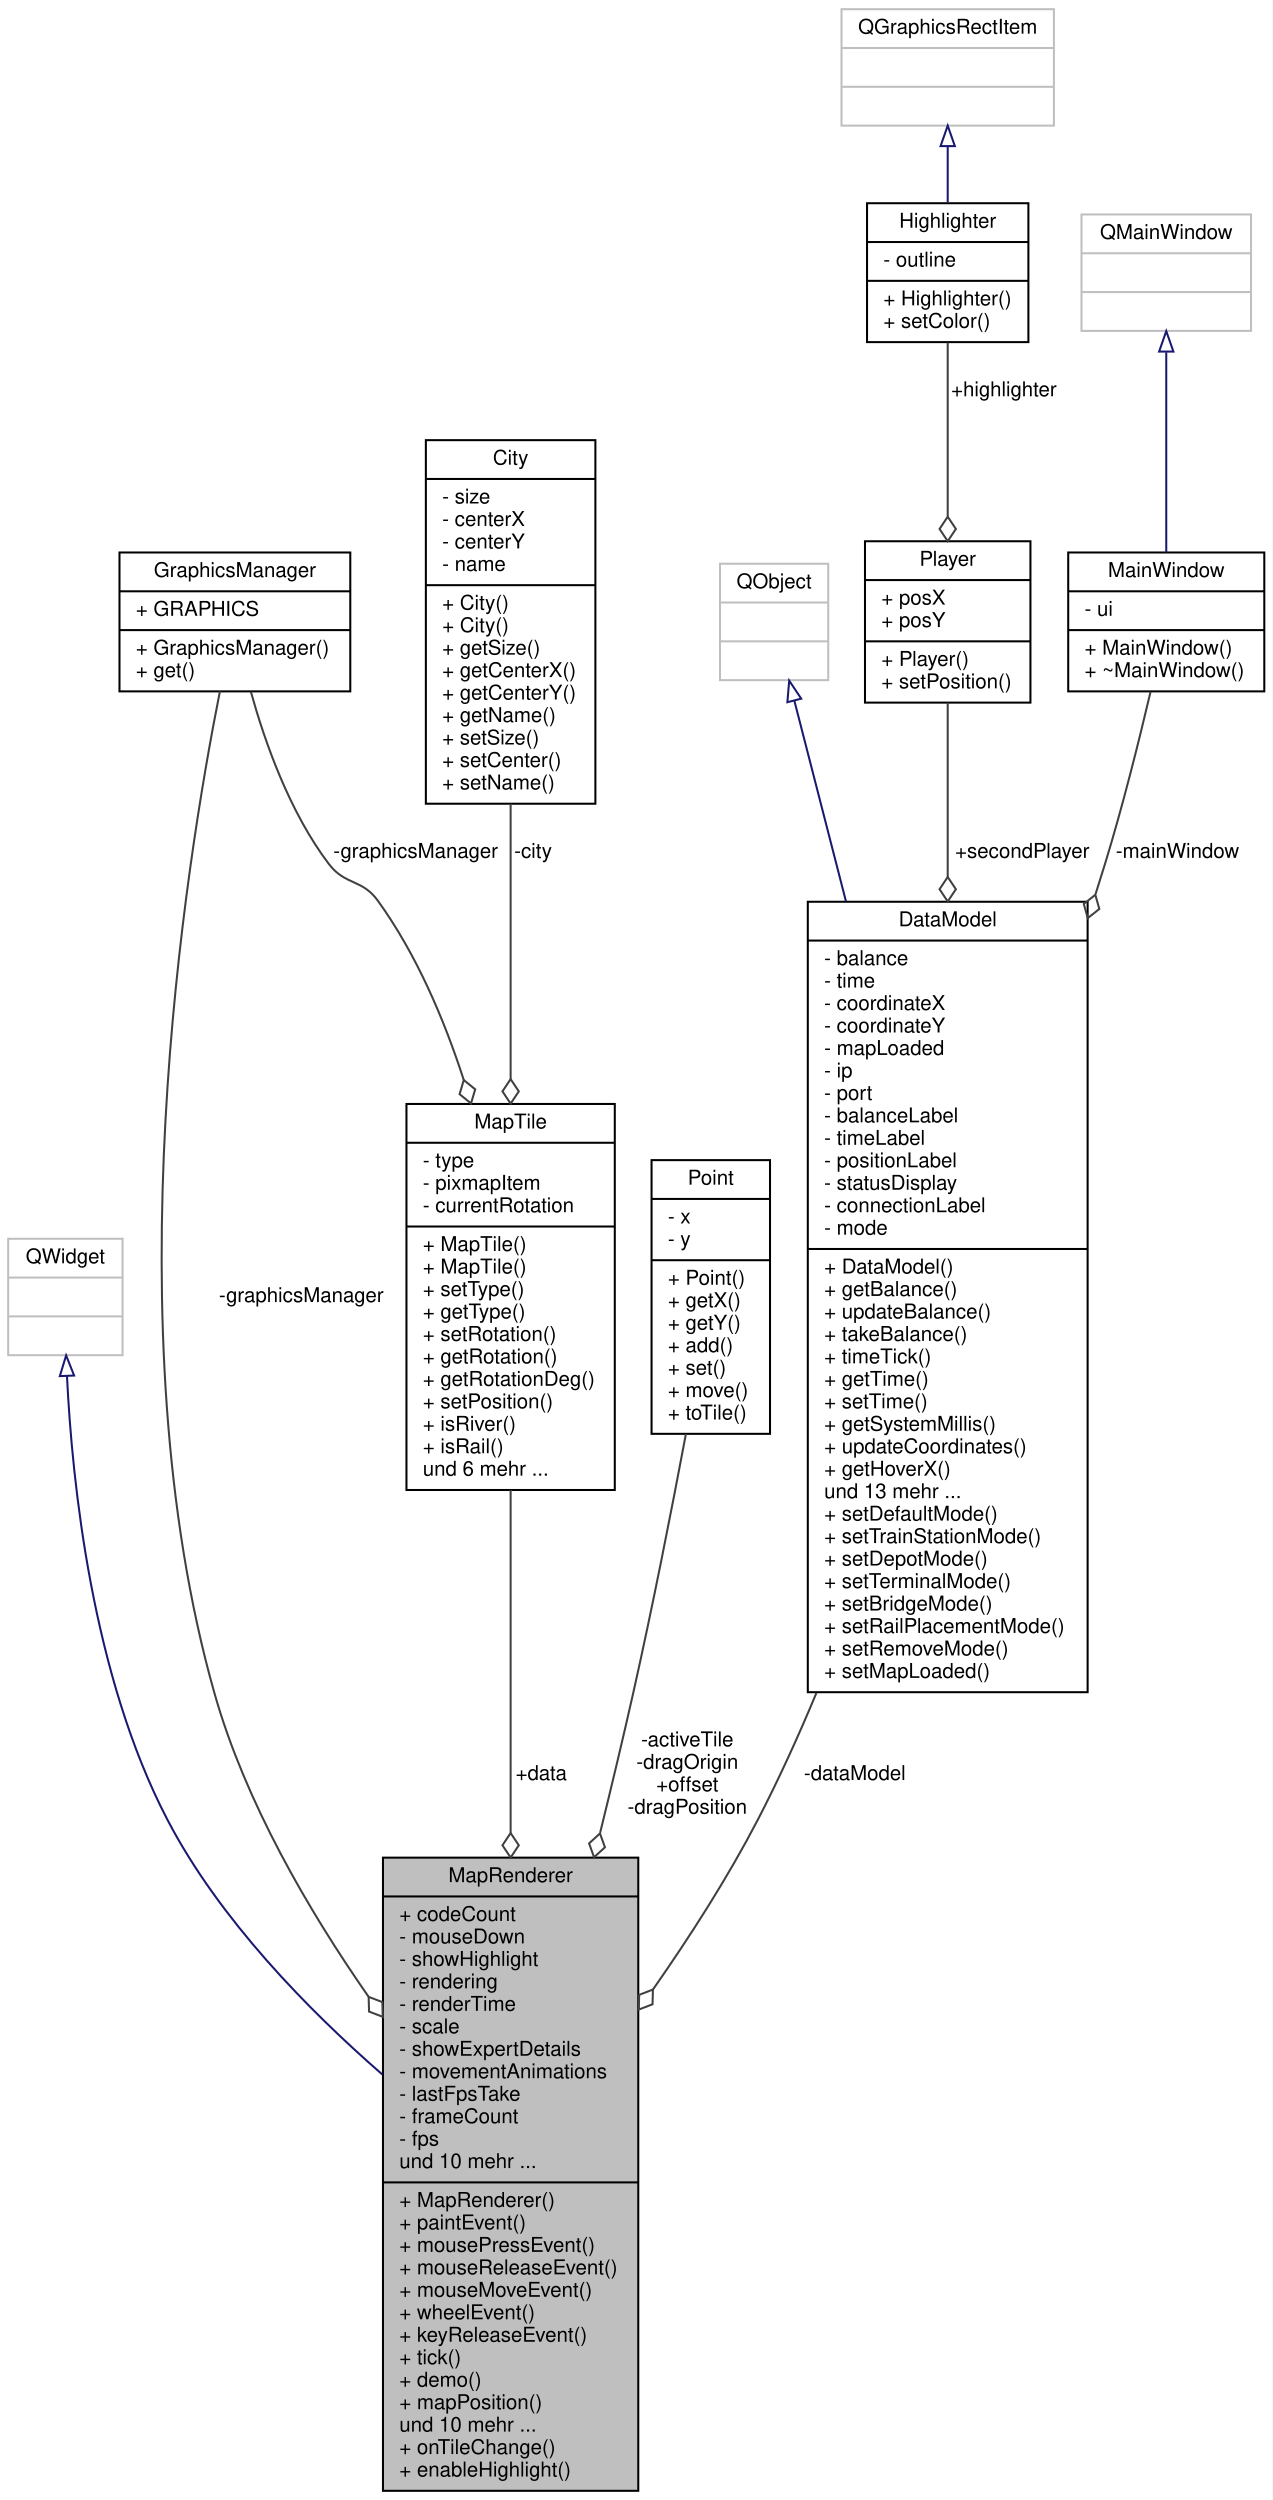
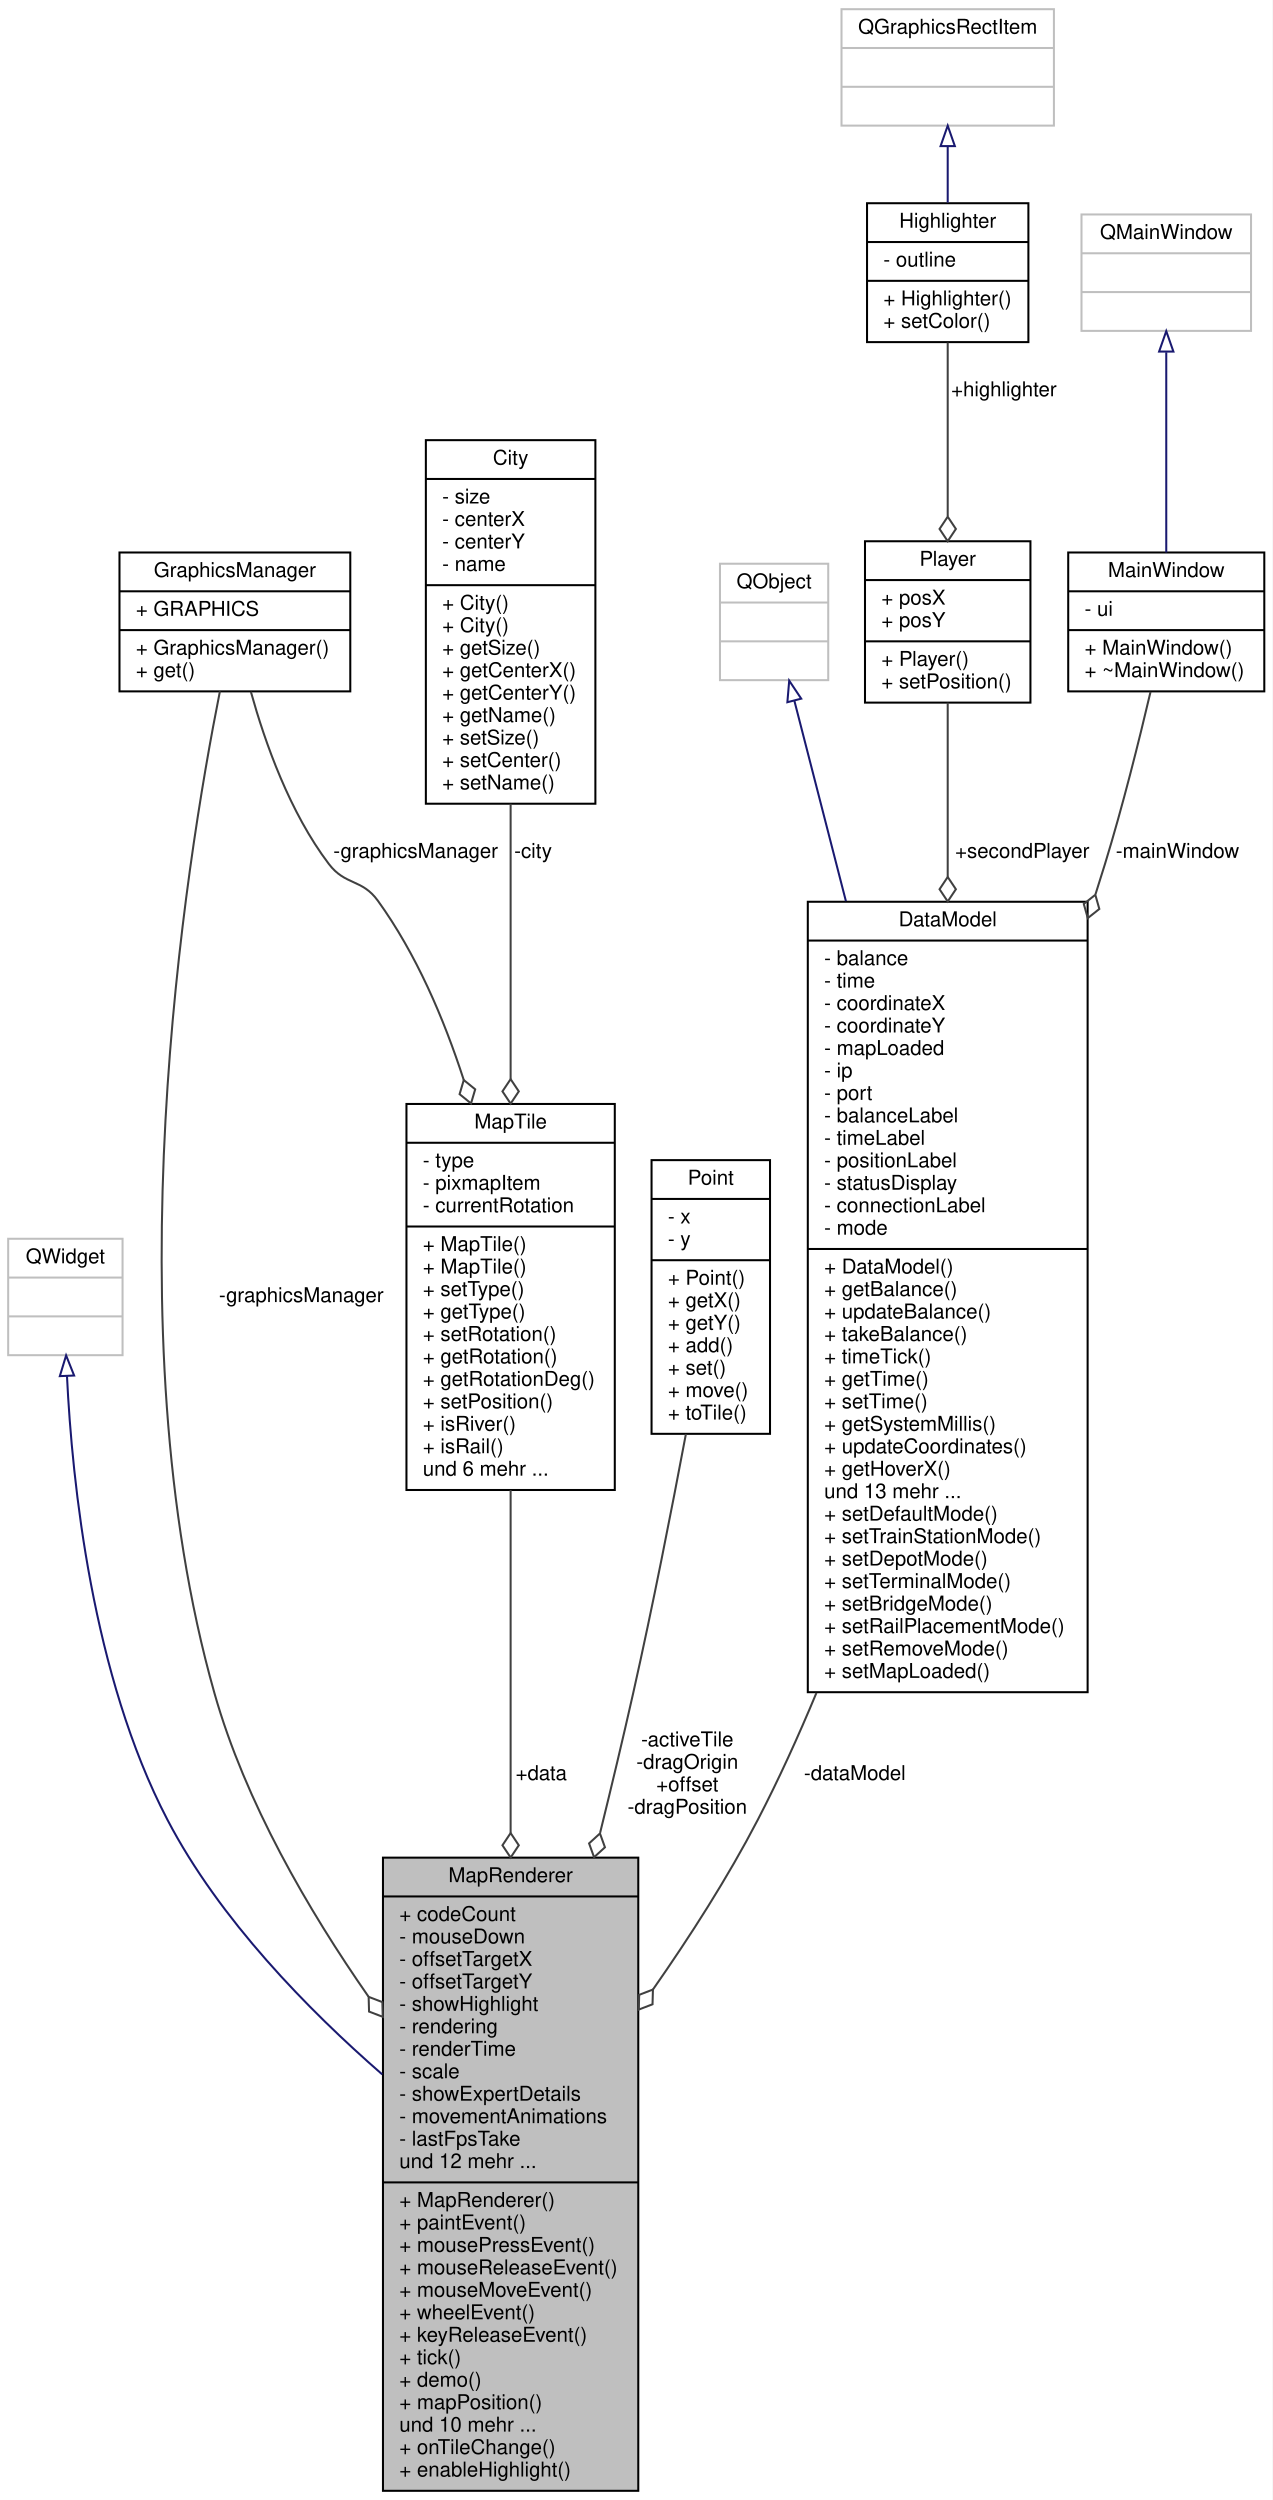
<svg xmlns="http://www.w3.org/2000/svg" xmlns:xlink="http://www.w3.org/1999/xlink" width="623pt" height="1224pt" viewBox="0.00 0.00 623.00 1224.00">
  <g id="graph0" class="graph" transform="scale(1 1) rotate(0) translate(4 1220)">
    <polygon fill="#ffffff" stroke="transparent" points="-4,4 -4,-1220 619,-1220 619,4 -4,4" />
    <g id="node1" class="node">
      <g id="a_node1">
        <a xlink:title=" ">
          <polygon fill="#bfbfbf" stroke="#000000" points="183.5,-.5 183.5,-310.5 308.5,-310.5 308.5,-.5 183.5,-.5" />
          <text text-anchor="middle" x="246" y="-298.5" font-family="Helvetica,sans-Serif" font-size="10.00" fill="#000000">MapRenderer</text>
          <polyline fill="none" stroke="#000000" points="183.5,-291.5 308.5,-291.5 " />
          <text text-anchor="start" x="191.5" y="-279.5" font-family="Helvetica,sans-Serif" font-size="10.00" fill="#000000">+ codeCount</text>
          <text text-anchor="start" x="191.5" y="-268.5" font-family="Helvetica,sans-Serif" font-size="10.00" fill="#000000">- mouseDown</text>
-           <text text-anchor="start" x="191.5" y="-257.5" font-family="Helvetica,sans-Serif" font-size="10.00" fill="#000000">- showHighlight</text>
-           <text text-anchor="start" x="191.5" y="-246.5" font-family="Helvetica,sans-Serif" font-size="10.00" fill="#000000">- rendering</text>
-           <text text-anchor="start" x="191.5" y="-235.5" font-family="Helvetica,sans-Serif" font-size="10.00" fill="#000000">- renderTime</text>
-           <text text-anchor="start" x="191.5" y="-224.5" font-family="Helvetica,sans-Serif" font-size="10.00" fill="#000000">- scale</text>
-           <text text-anchor="start" x="191.5" y="-213.5" font-family="Helvetica,sans-Serif" font-size="10.00" fill="#000000">- showExpertDetails</text>
-           <text text-anchor="start" x="191.5" y="-202.5" font-family="Helvetica,sans-Serif" font-size="10.00" fill="#000000">- movementAnimations</text>
-           <text text-anchor="start" x="191.5" y="-191.5" font-family="Helvetica,sans-Serif" font-size="10.00" fill="#000000">- lastFpsTake</text>
-           <text text-anchor="start" x="191.5" y="-180.5" font-family="Helvetica,sans-Serif" font-size="10.00" fill="#000000">- frameCount</text>
-           <text text-anchor="start" x="191.5" y="-169.5" font-family="Helvetica,sans-Serif" font-size="10.00" fill="#000000">- fps</text>
-           <text text-anchor="start" x="191.5" y="-158.5" font-family="Helvetica,sans-Serif" font-size="10.00" fill="#000000">und 10 mehr ...</text>
+           <text text-anchor="start" x="191.5" y="-257.5" font-family="Helvetica,sans-Serif" font-size="10.00" fill="#000000">- offsetTargetX</text>
+           <text text-anchor="start" x="191.5" y="-246.5" font-family="Helvetica,sans-Serif" font-size="10.00" fill="#000000">- offsetTargetY</text>
+           <text text-anchor="start" x="191.5" y="-235.5" font-family="Helvetica,sans-Serif" font-size="10.00" fill="#000000">- showHighlight</text>
+           <text text-anchor="start" x="191.5" y="-224.5" font-family="Helvetica,sans-Serif" font-size="10.00" fill="#000000">- rendering</text>
+           <text text-anchor="start" x="191.5" y="-213.5" font-family="Helvetica,sans-Serif" font-size="10.00" fill="#000000">- renderTime</text>
+           <text text-anchor="start" x="191.5" y="-202.5" font-family="Helvetica,sans-Serif" font-size="10.00" fill="#000000">- scale</text>
+           <text text-anchor="start" x="191.5" y="-191.5" font-family="Helvetica,sans-Serif" font-size="10.00" fill="#000000">- showExpertDetails</text>
+           <text text-anchor="start" x="191.5" y="-180.5" font-family="Helvetica,sans-Serif" font-size="10.00" fill="#000000">- movementAnimations</text>
+           <text text-anchor="start" x="191.5" y="-169.5" font-family="Helvetica,sans-Serif" font-size="10.00" fill="#000000">- lastFpsTake</text>
+           <text text-anchor="start" x="191.5" y="-158.5" font-family="Helvetica,sans-Serif" font-size="10.00" fill="#000000">und 12 mehr ...</text>
          <polyline fill="none" stroke="#000000" points="183.5,-151.5 308.5,-151.5 " />
          <text text-anchor="start" x="191.5" y="-139.5" font-family="Helvetica,sans-Serif" font-size="10.00" fill="#000000">+ MapRenderer()</text>
          <text text-anchor="start" x="191.5" y="-128.5" font-family="Helvetica,sans-Serif" font-size="10.00" fill="#000000">+ paintEvent()</text>
          <text text-anchor="start" x="191.5" y="-117.5" font-family="Helvetica,sans-Serif" font-size="10.00" fill="#000000">+ mousePressEvent()</text>
          <text text-anchor="start" x="191.5" y="-106.5" font-family="Helvetica,sans-Serif" font-size="10.00" fill="#000000">+ mouseReleaseEvent()</text>
          <text text-anchor="start" x="191.5" y="-95.5" font-family="Helvetica,sans-Serif" font-size="10.00" fill="#000000">+ mouseMoveEvent()</text>
          <text text-anchor="start" x="191.5" y="-84.5" font-family="Helvetica,sans-Serif" font-size="10.00" fill="#000000">+ wheelEvent()</text>
          <text text-anchor="start" x="191.5" y="-73.5" font-family="Helvetica,sans-Serif" font-size="10.00" fill="#000000">+ keyReleaseEvent()</text>
          <text text-anchor="start" x="191.5" y="-62.5" font-family="Helvetica,sans-Serif" font-size="10.00" fill="#000000">+ tick()</text>
          <text text-anchor="start" x="191.5" y="-51.5" font-family="Helvetica,sans-Serif" font-size="10.00" fill="#000000">+ demo()</text>
          <text text-anchor="start" x="191.5" y="-40.5" font-family="Helvetica,sans-Serif" font-size="10.00" fill="#000000">+ mapPosition()</text>
          <text text-anchor="start" x="191.5" y="-29.5" font-family="Helvetica,sans-Serif" font-size="10.00" fill="#000000">und 10 mehr ...</text>
          <text text-anchor="start" x="191.5" y="-18.5" font-family="Helvetica,sans-Serif" font-size="10.00" fill="#000000">+ onTileChange()</text>
          <text text-anchor="start" x="191.5" y="-7.5" font-family="Helvetica,sans-Serif" font-size="10.00" fill="#000000">+ enableHighlight()</text>
        </a>
      </g>
    </g>
    <g id="node2" class="node">
      <g id="a_node2">
        <a xlink:title=" ">
          <polygon fill="#ffffff" stroke="#bfbfbf" points="0,-556.5 0,-613.5 56,-613.5 56,-556.5 0,-556.5" />
          <text text-anchor="middle" x="28" y="-601.5" font-family="Helvetica,sans-Serif" font-size="10.00" fill="#000000">QWidget</text>
          <polyline fill="none" stroke="#bfbfbf" points="0,-594.5 56,-594.5 " />
          <text text-anchor="middle" x="28" y="-582.5" font-family="Helvetica,sans-Serif" font-size="10.00" fill="#000000"> </text>
          <polyline fill="none" stroke="#bfbfbf" points="0,-575.5 56,-575.5 " />
          <text text-anchor="middle" x="28" y="-563.5" font-family="Helvetica,sans-Serif" font-size="10.00" fill="#000000"> </text>
        </a>
      </g>
    </g>
    <g id="edge1" class="edge">
      <path fill="none" stroke="#191970" d="M28.797,-546.22C31.33,-494.033 41.144,-399.606 78,-329 103.417,-280.308 146.813,-236.017 183.132,-204.374" />
      <polygon fill="none" stroke="#191970" points="25.293,-546.245 28.37,-556.383 32.287,-546.539 25.293,-546.245" />
    </g>
    <g id="node3" class="node">
      <g id="a_node3">
        <a xlink:href="classMapTile.html" target="_top" xlink:title=" ">
          <polygon fill="#ffffff" stroke="#000000" points="195,-490.5 195,-679.5 297,-679.5 297,-490.5 195,-490.5" />
          <text text-anchor="middle" x="246" y="-667.5" font-family="Helvetica,sans-Serif" font-size="10.00" fill="#000000">MapTile</text>
          <polyline fill="none" stroke="#000000" points="195,-660.5 297,-660.5 " />
          <text text-anchor="start" x="203" y="-648.5" font-family="Helvetica,sans-Serif" font-size="10.00" fill="#000000">- type</text>
          <text text-anchor="start" x="203" y="-637.5" font-family="Helvetica,sans-Serif" font-size="10.00" fill="#000000">- pixmapItem</text>
          <text text-anchor="start" x="203" y="-626.5" font-family="Helvetica,sans-Serif" font-size="10.00" fill="#000000">- currentRotation</text>
          <polyline fill="none" stroke="#000000" points="195,-619.5 297,-619.5 " />
          <text text-anchor="start" x="203" y="-607.5" font-family="Helvetica,sans-Serif" font-size="10.00" fill="#000000">+ MapTile()</text>
          <text text-anchor="start" x="203" y="-596.5" font-family="Helvetica,sans-Serif" font-size="10.00" fill="#000000">+ MapTile()</text>
          <text text-anchor="start" x="203" y="-585.5" font-family="Helvetica,sans-Serif" font-size="10.00" fill="#000000">+ setType()</text>
          <text text-anchor="start" x="203" y="-574.5" font-family="Helvetica,sans-Serif" font-size="10.00" fill="#000000">+ getType()</text>
          <text text-anchor="start" x="203" y="-563.5" font-family="Helvetica,sans-Serif" font-size="10.00" fill="#000000">+ setRotation()</text>
          <text text-anchor="start" x="203" y="-552.5" font-family="Helvetica,sans-Serif" font-size="10.00" fill="#000000">+ getRotation()</text>
          <text text-anchor="start" x="203" y="-541.5" font-family="Helvetica,sans-Serif" font-size="10.00" fill="#000000">+ getRotationDeg()</text>
          <text text-anchor="start" x="203" y="-530.5" font-family="Helvetica,sans-Serif" font-size="10.00" fill="#000000">+ setPosition()</text>
          <text text-anchor="start" x="203" y="-519.5" font-family="Helvetica,sans-Serif" font-size="10.00" fill="#000000">+ isRiver()</text>
          <text text-anchor="start" x="203" y="-508.5" font-family="Helvetica,sans-Serif" font-size="10.00" fill="#000000">+ isRail()</text>
          <text text-anchor="start" x="203" y="-497.5" font-family="Helvetica,sans-Serif" font-size="10.00" fill="#000000">und 6 mehr ...</text>
        </a>
      </g>
    </g>
    <g id="edge2" class="edge">
      <path fill="none" stroke="#404040" d="M246,-490.479C246,-441.249 246,-379.582 246,-322.622" />
      <polygon fill="none" stroke="#404040" points="246,-322.545 242,-316.545 246,-310.545 250,-316.545 246,-322.545" />
      <text text-anchor="middle" x="261" y="-348.5" font-family="Helvetica,sans-Serif" font-size="10.00" fill="#000000"> +data</text>
    </g>
    <g id="node4" class="node">
      <g id="a_node4">
        <a xlink:href="classGraphicsManager.html" target="_top" xlink:title=" ">
          <polygon fill="#ffffff" stroke="#000000" points="54.5,-881.5 54.5,-949.5 167.5,-949.5 167.5,-881.5 54.5,-881.5" />
          <text text-anchor="middle" x="111" y="-937.5" font-family="Helvetica,sans-Serif" font-size="10.00" fill="#000000">GraphicsManager</text>
          <polyline fill="none" stroke="#000000" points="54.5,-930.5 167.5,-930.5 " />
          <text text-anchor="start" x="62.5" y="-918.5" font-family="Helvetica,sans-Serif" font-size="10.00" fill="#000000">+ GRAPHICS</text>
          <polyline fill="none" stroke="#000000" points="54.5,-911.5 167.5,-911.5 " />
          <text text-anchor="start" x="62.5" y="-899.5" font-family="Helvetica,sans-Serif" font-size="10.00" fill="#000000">+ GraphicsManager()</text>
          <text text-anchor="start" x="62.5" y="-888.5" font-family="Helvetica,sans-Serif" font-size="10.00" fill="#000000">+ get()</text>
        </a>
      </g>
    </g>
    <g id="edge5" class="edge">
      <path fill="none" stroke="#404040" d="M103.664,-881.497C86.785,-796.686 50.379,-569.765 101,-391 116.078,-337.753 146.972,-284.715 176.383,-242.491" />
      <polygon fill="none" stroke="#404040" points="176.487,-242.345 176.688,-235.137 183.419,-232.55 183.218,-239.759 176.487,-242.345" />
      <text text-anchor="middle" x="143.5" y="-582.5" font-family="Helvetica,sans-Serif" font-size="10.00" fill="#000000"> -graphicsManager</text>
    </g>
    <g id="edge3" class="edge">
      <path fill="none" stroke="#404040" d="M118.83,-881.316C125.813,-856.174 137.932,-822.146 157,-797 165.056,-786.376 173.196,-789.811 181,-779 199.713,-753.08 213.302,-721.406 223.057,-691.229" />
      <polygon fill="none" stroke="#404040" points="223.062,-691.214 221.015,-684.3 226.611,-679.751 228.657,-686.666 223.062,-691.214" />
      <text text-anchor="middle" x="199.5" y="-800" font-family="Helvetica,sans-Serif" font-size="10.00" fill="#000000"> -graphicsManager</text>
    </g>
    <g id="node5" class="node">
      <g id="a_node5">
        <a xlink:href="classCity.html" target="_top" xlink:title=" ">
          <polygon fill="#ffffff" stroke="#000000" points="204.5,-826.5 204.5,-1004.5 287.5,-1004.5 287.5,-826.5 204.5,-826.5" />
          <text text-anchor="middle" x="246" y="-992.5" font-family="Helvetica,sans-Serif" font-size="10.00" fill="#000000">City</text>
          <polyline fill="none" stroke="#000000" points="204.5,-985.5 287.5,-985.5 " />
          <text text-anchor="start" x="212.5" y="-973.5" font-family="Helvetica,sans-Serif" font-size="10.00" fill="#000000">- size</text>
          <text text-anchor="start" x="212.5" y="-962.5" font-family="Helvetica,sans-Serif" font-size="10.00" fill="#000000">- centerX</text>
          <text text-anchor="start" x="212.5" y="-951.5" font-family="Helvetica,sans-Serif" font-size="10.00" fill="#000000">- centerY</text>
          <text text-anchor="start" x="212.5" y="-940.5" font-family="Helvetica,sans-Serif" font-size="10.00" fill="#000000">- name</text>
          <polyline fill="none" stroke="#000000" points="204.5,-933.5 287.5,-933.5 " />
          <text text-anchor="start" x="212.5" y="-921.5" font-family="Helvetica,sans-Serif" font-size="10.00" fill="#000000">+ City()</text>
          <text text-anchor="start" x="212.5" y="-910.5" font-family="Helvetica,sans-Serif" font-size="10.00" fill="#000000">+ City()</text>
          <text text-anchor="start" x="212.5" y="-899.5" font-family="Helvetica,sans-Serif" font-size="10.00" fill="#000000">+ getSize()</text>
          <text text-anchor="start" x="212.5" y="-888.5" font-family="Helvetica,sans-Serif" font-size="10.00" fill="#000000">+ getCenterX()</text>
          <text text-anchor="start" x="212.5" y="-877.5" font-family="Helvetica,sans-Serif" font-size="10.00" fill="#000000">+ getCenterY()</text>
          <text text-anchor="start" x="212.5" y="-866.5" font-family="Helvetica,sans-Serif" font-size="10.00" fill="#000000">+ getName()</text>
          <text text-anchor="start" x="212.5" y="-855.5" font-family="Helvetica,sans-Serif" font-size="10.00" fill="#000000">+ setSize()</text>
          <text text-anchor="start" x="212.5" y="-844.5" font-family="Helvetica,sans-Serif" font-size="10.00" fill="#000000">+ setCenter()</text>
          <text text-anchor="start" x="212.5" y="-833.5" font-family="Helvetica,sans-Serif" font-size="10.00" fill="#000000">+ setName()</text>
        </a>
      </g>
    </g>
    <g id="edge4" class="edge">
      <path fill="none" stroke="#404040" d="M246,-826.497C246,-784.992 246,-735.267 246,-691.755" />
      <polygon fill="none" stroke="#404040" points="246,-691.659 242,-685.659 246,-679.659 250,-685.659 246,-691.659" />
      <text text-anchor="middle" x="257" y="-800" font-family="Helvetica,sans-Serif" font-size="10.00" fill="#000000"> -city</text>
    </g>
    <g id="node6" class="node">
      <g id="a_node6">
        <a xlink:href="classPoint.html" target="_top" xlink:title=" ">
          <polygon fill="#ffffff" stroke="#000000" points="315,-518 315,-652 373,-652 373,-518 315,-518" />
          <text text-anchor="middle" x="344" y="-640" font-family="Helvetica,sans-Serif" font-size="10.00" fill="#000000">Point</text>
          <polyline fill="none" stroke="#000000" points="315,-633 373,-633 " />
          <text text-anchor="start" x="323" y="-621" font-family="Helvetica,sans-Serif" font-size="10.00" fill="#000000">- x</text>
          <text text-anchor="start" x="323" y="-610" font-family="Helvetica,sans-Serif" font-size="10.00" fill="#000000">- y</text>
          <polyline fill="none" stroke="#000000" points="315,-603 373,-603 " />
          <text text-anchor="start" x="323" y="-591" font-family="Helvetica,sans-Serif" font-size="10.00" fill="#000000">+ Point()</text>
          <text text-anchor="start" x="323" y="-580" font-family="Helvetica,sans-Serif" font-size="10.00" fill="#000000">+ getX()</text>
          <text text-anchor="start" x="323" y="-569" font-family="Helvetica,sans-Serif" font-size="10.00" fill="#000000">+ getY()</text>
          <text text-anchor="start" x="323" y="-558" font-family="Helvetica,sans-Serif" font-size="10.00" fill="#000000">+ add()</text>
          <text text-anchor="start" x="323" y="-547" font-family="Helvetica,sans-Serif" font-size="10.00" fill="#000000">+ set()</text>
          <text text-anchor="start" x="323" y="-536" font-family="Helvetica,sans-Serif" font-size="10.00" fill="#000000">+ move()</text>
          <text text-anchor="start" x="323" y="-525" font-family="Helvetica,sans-Serif" font-size="10.00" fill="#000000">+ toTile()</text>
        </a>
      </g>
    </g>
    <g id="edge6" class="edge">
      <path fill="none" stroke="#404040" d="M331.819,-517.917C324.778,-480.465 315.461,-433.021 306,-391 301.009,-368.83 295.462,-345.564 289.814,-322.645" />
      <polygon fill="none" stroke="#404040" points="289.74,-322.347 284.414,-317.485 286.853,-310.699 292.179,-315.561 289.74,-322.347" />
      <text text-anchor="middle" x="332.5" y="-365" font-family="Helvetica,sans-Serif" font-size="10.00" fill="#000000"> -activeTile</text>
      <text text-anchor="middle" x="332.5" y="-354" font-family="Helvetica,sans-Serif" font-size="10.00" fill="#000000">-dragOrigin</text>
      <text text-anchor="middle" x="332.5" y="-343" font-family="Helvetica,sans-Serif" font-size="10.00" fill="#000000">+offset</text>
      <text text-anchor="middle" x="332.5" y="-332" font-family="Helvetica,sans-Serif" font-size="10.00" fill="#000000">-dragPosition</text>
    </g>
    <g id="node7" class="node">
      <g id="a_node7">
        <a xlink:href="classDataModel.html" target="_top" xlink:title=" ">
          <polygon fill="#ffffff" stroke="#000000" points="391.5,-391.5 391.5,-778.5 528.5,-778.5 528.5,-391.5 391.5,-391.5" />
          <text text-anchor="middle" x="460" y="-766.5" font-family="Helvetica,sans-Serif" font-size="10.00" fill="#000000">DataModel</text>
          <polyline fill="none" stroke="#000000" points="391.5,-759.5 528.5,-759.5 " />
          <text text-anchor="start" x="399.5" y="-747.5" font-family="Helvetica,sans-Serif" font-size="10.00" fill="#000000">- balance</text>
          <text text-anchor="start" x="399.5" y="-736.5" font-family="Helvetica,sans-Serif" font-size="10.00" fill="#000000">- time</text>
          <text text-anchor="start" x="399.5" y="-725.5" font-family="Helvetica,sans-Serif" font-size="10.00" fill="#000000">- coordinateX</text>
          <text text-anchor="start" x="399.5" y="-714.5" font-family="Helvetica,sans-Serif" font-size="10.00" fill="#000000">- coordinateY</text>
          <text text-anchor="start" x="399.5" y="-703.5" font-family="Helvetica,sans-Serif" font-size="10.00" fill="#000000">- mapLoaded</text>
          <text text-anchor="start" x="399.5" y="-692.5" font-family="Helvetica,sans-Serif" font-size="10.00" fill="#000000">- ip</text>
          <text text-anchor="start" x="399.5" y="-681.5" font-family="Helvetica,sans-Serif" font-size="10.00" fill="#000000">- port</text>
          <text text-anchor="start" x="399.5" y="-670.5" font-family="Helvetica,sans-Serif" font-size="10.00" fill="#000000">- balanceLabel</text>
          <text text-anchor="start" x="399.5" y="-659.5" font-family="Helvetica,sans-Serif" font-size="10.00" fill="#000000">- timeLabel</text>
          <text text-anchor="start" x="399.5" y="-648.5" font-family="Helvetica,sans-Serif" font-size="10.00" fill="#000000">- positionLabel</text>
          <text text-anchor="start" x="399.5" y="-637.5" font-family="Helvetica,sans-Serif" font-size="10.00" fill="#000000">- statusDisplay</text>
          <text text-anchor="start" x="399.5" y="-626.5" font-family="Helvetica,sans-Serif" font-size="10.00" fill="#000000">- connectionLabel</text>
          <text text-anchor="start" x="399.5" y="-615.5" font-family="Helvetica,sans-Serif" font-size="10.00" fill="#000000">- mode</text>
          <polyline fill="none" stroke="#000000" points="391.5,-608.5 528.5,-608.5 " />
          <text text-anchor="start" x="399.5" y="-596.5" font-family="Helvetica,sans-Serif" font-size="10.00" fill="#000000">+ DataModel()</text>
          <text text-anchor="start" x="399.5" y="-585.5" font-family="Helvetica,sans-Serif" font-size="10.00" fill="#000000">+ getBalance()</text>
          <text text-anchor="start" x="399.5" y="-574.5" font-family="Helvetica,sans-Serif" font-size="10.00" fill="#000000">+ updateBalance()</text>
          <text text-anchor="start" x="399.5" y="-563.5" font-family="Helvetica,sans-Serif" font-size="10.00" fill="#000000">+ takeBalance()</text>
          <text text-anchor="start" x="399.5" y="-552.5" font-family="Helvetica,sans-Serif" font-size="10.00" fill="#000000">+ timeTick()</text>
          <text text-anchor="start" x="399.5" y="-541.5" font-family="Helvetica,sans-Serif" font-size="10.00" fill="#000000">+ getTime()</text>
          <text text-anchor="start" x="399.5" y="-530.5" font-family="Helvetica,sans-Serif" font-size="10.00" fill="#000000">+ setTime()</text>
          <text text-anchor="start" x="399.5" y="-519.5" font-family="Helvetica,sans-Serif" font-size="10.00" fill="#000000">+ getSystemMillis()</text>
          <text text-anchor="start" x="399.5" y="-508.5" font-family="Helvetica,sans-Serif" font-size="10.00" fill="#000000">+ updateCoordinates()</text>
          <text text-anchor="start" x="399.5" y="-497.5" font-family="Helvetica,sans-Serif" font-size="10.00" fill="#000000">+ getHoverX()</text>
          <text text-anchor="start" x="399.5" y="-486.5" font-family="Helvetica,sans-Serif" font-size="10.00" fill="#000000">und 13 mehr ...</text>
          <text text-anchor="start" x="399.5" y="-475.5" font-family="Helvetica,sans-Serif" font-size="10.00" fill="#000000">+ setDefaultMode()</text>
          <text text-anchor="start" x="399.5" y="-464.5" font-family="Helvetica,sans-Serif" font-size="10.00" fill="#000000">+ setTrainStationMode()</text>
          <text text-anchor="start" x="399.5" y="-453.5" font-family="Helvetica,sans-Serif" font-size="10.00" fill="#000000">+ setDepotMode()</text>
          <text text-anchor="start" x="399.5" y="-442.5" font-family="Helvetica,sans-Serif" font-size="10.00" fill="#000000">+ setTerminalMode()</text>
          <text text-anchor="start" x="399.5" y="-431.5" font-family="Helvetica,sans-Serif" font-size="10.00" fill="#000000">+ setBridgeMode()</text>
          <text text-anchor="start" x="399.5" y="-420.5" font-family="Helvetica,sans-Serif" font-size="10.00" fill="#000000">+ setRailPlacementMode()</text>
          <text text-anchor="start" x="399.5" y="-409.5" font-family="Helvetica,sans-Serif" font-size="10.00" fill="#000000">+ setRemoveMode()</text>
          <text text-anchor="start" x="399.5" y="-398.5" font-family="Helvetica,sans-Serif" font-size="10.00" fill="#000000">+ setMapLoaded()</text>
        </a>
      </g>
    </g>
    <g id="edge7" class="edge">
      <path fill="none" stroke="#404040" d="M395.724,-391.162C386.851,-369.838 377.238,-348.726 367,-329 352.375,-300.82 333.828,-271.886 315.676,-245.92" />
      <polygon fill="none" stroke="#404040" points="315.676,-245.92 308.945,-243.331 308.747,-236.122 315.477,-238.712 315.676,-245.92" />
      <text text-anchor="middle" x="414.5" y="-348.5" font-family="Helvetica,sans-Serif" font-size="10.00" fill="#000000"> -dataModel</text>
    </g>
    <g id="node8" class="node">
      <g id="a_node8">
        <a xlink:title=" ">
          <polygon fill="#ffffff" stroke="#bfbfbf" points="348.5,-887 348.5,-944 401.5,-944 401.5,-887 348.5,-887" />
          <text text-anchor="middle" x="375" y="-932" font-family="Helvetica,sans-Serif" font-size="10.00" fill="#000000">QObject</text>
          <polyline fill="none" stroke="#bfbfbf" points="348.5,-925 401.5,-925 " />
          <text text-anchor="middle" x="375" y="-913" font-family="Helvetica,sans-Serif" font-size="10.00" fill="#000000"> </text>
          <polyline fill="none" stroke="#bfbfbf" points="348.5,-906 401.5,-906 " />
          <text text-anchor="middle" x="375" y="-894" font-family="Helvetica,sans-Serif" font-size="10.00" fill="#000000"> </text>
        </a>
      </g>
    </g>
    <g id="edge8" class="edge">
      <path fill="none" stroke="#191970" d="M384.942,-876.841C391.472,-851.452 400.558,-816.123 410.16,-778.79" />
      <polygon fill="none" stroke="#191970" points="381.496,-876.192 382.394,-886.749 388.275,-877.935 381.496,-876.192" />
    </g>
    <g id="node9" class="node">
      <g id="a_node9">
        <a xlink:href="classPlayer.html" target="_top" xlink:title=" ">
          <polygon fill="#ffffff" stroke="#000000" points="419.5,-876 419.5,-955 500.5,-955 500.5,-876 419.5,-876" />
          <text text-anchor="middle" x="460" y="-943" font-family="Helvetica,sans-Serif" font-size="10.00" fill="#000000">Player</text>
          <polyline fill="none" stroke="#000000" points="419.5,-936 500.5,-936 " />
          <text text-anchor="start" x="427.5" y="-924" font-family="Helvetica,sans-Serif" font-size="10.00" fill="#000000">+ posX</text>
          <text text-anchor="start" x="427.5" y="-913" font-family="Helvetica,sans-Serif" font-size="10.00" fill="#000000">+ posY</text>
          <polyline fill="none" stroke="#000000" points="419.5,-906 500.5,-906 " />
          <text text-anchor="start" x="427.5" y="-894" font-family="Helvetica,sans-Serif" font-size="10.00" fill="#000000">+ Player()</text>
          <text text-anchor="start" x="427.5" y="-883" font-family="Helvetica,sans-Serif" font-size="10.00" fill="#000000">+ setPosition()</text>
        </a>
      </g>
    </g>
    <g id="edge9" class="edge">
      <path fill="none" stroke="#404040" d="M460,-875.962C460,-853.378 460,-823.137 460,-790.68" />
      <polygon fill="none" stroke="#404040" points="460,-790.631 456,-784.631 460,-778.631 464,-784.631 460,-790.631" />
      <text text-anchor="middle" x="496.5" y="-800" font-family="Helvetica,sans-Serif" font-size="10.00" fill="#000000"> +secondPlayer</text>
    </g>
    <g id="node10" class="node">
      <g id="a_node10">
        <a xlink:href="classHighlighter.html" target="_top" xlink:title=" ">
          <polygon fill="#ffffff" stroke="#000000" points="420.5,-1052.5 420.5,-1120.5 499.5,-1120.5 499.5,-1052.5 420.5,-1052.5" />
          <text text-anchor="middle" x="460" y="-1108.5" font-family="Helvetica,sans-Serif" font-size="10.00" fill="#000000">Highlighter</text>
          <polyline fill="none" stroke="#000000" points="420.5,-1101.5 499.5,-1101.5 " />
          <text text-anchor="start" x="428.5" y="-1089.5" font-family="Helvetica,sans-Serif" font-size="10.00" fill="#000000">- outline</text>
          <polyline fill="none" stroke="#000000" points="420.5,-1082.5 499.5,-1082.5 " />
          <text text-anchor="start" x="428.5" y="-1070.5" font-family="Helvetica,sans-Serif" font-size="10.00" fill="#000000">+ Highlighter()</text>
          <text text-anchor="start" x="428.5" y="-1059.5" font-family="Helvetica,sans-Serif" font-size="10.00" fill="#000000">+ setColor()</text>
        </a>
      </g>
    </g>
    <g id="edge10" class="edge">
      <path fill="none" stroke="#404040" d="M460,-1052.307C460,-1027.965 460,-994.818 460,-967.249" />
      <polygon fill="none" stroke="#404040" points="460,-967.026 456,-961.026 460,-955.026 464,-961.026 460,-967.026" />
      <text text-anchor="middle" x="487.5" y="-1026" font-family="Helvetica,sans-Serif" font-size="10.00" fill="#000000"> +highlighter</text>
    </g>
    <g id="node11" class="node">
      <g id="a_node11">
        <a xlink:title=" ">
          <polygon fill="#ffffff" stroke="#bfbfbf" points="408,-1158.5 408,-1215.5 512,-1215.5 512,-1158.5 408,-1158.5" />
          <text text-anchor="middle" x="460" y="-1203.5" font-family="Helvetica,sans-Serif" font-size="10.00" fill="#000000">QGraphicsRectItem</text>
          <polyline fill="none" stroke="#bfbfbf" points="408,-1196.5 512,-1196.5 " />
          <text text-anchor="middle" x="460" y="-1184.5" font-family="Helvetica,sans-Serif" font-size="10.00" fill="#000000"> </text>
          <polyline fill="none" stroke="#bfbfbf" points="408,-1177.5 512,-1177.5 " />
          <text text-anchor="middle" x="460" y="-1165.5" font-family="Helvetica,sans-Serif" font-size="10.00" fill="#000000"> </text>
        </a>
      </g>
    </g>
    <g id="edge11" class="edge">
      <path fill="none" stroke="#191970" d="M460,-1148.19C460,-1139.167 460,-1129.623 460,-1120.81" />
      <polygon fill="none" stroke="#191970" points="456.5,-1148.469 460,-1158.47 463.5,-1148.47 456.5,-1148.469" />
    </g>
    <g id="node12" class="node">
      <g id="a_node12">
        <a xlink:href="classMainWindow.html" target="_top" xlink:title=" ">
          <polygon fill="#ffffff" stroke="#000000" points="519,-881.5 519,-949.5 615,-949.5 615,-881.5 519,-881.5" />
          <text text-anchor="middle" x="567" y="-937.5" font-family="Helvetica,sans-Serif" font-size="10.00" fill="#000000">MainWindow</text>
          <polyline fill="none" stroke="#000000" points="519,-930.5 615,-930.5 " />
          <text text-anchor="start" x="527" y="-918.5" font-family="Helvetica,sans-Serif" font-size="10.00" fill="#000000">- ui</text>
          <polyline fill="none" stroke="#000000" points="519,-911.5 615,-911.5 " />
          <text text-anchor="start" x="527" y="-899.5" font-family="Helvetica,sans-Serif" font-size="10.00" fill="#000000">+ MainWindow()</text>
          <text text-anchor="start" x="527" y="-888.5" font-family="Helvetica,sans-Serif" font-size="10.00" fill="#000000">+ ~MainWindow()</text>
        </a>
      </g>
    </g>
    <g id="edge12" class="edge">
      <path fill="none" stroke="#404040" d="M559.299,-881.28C553.707,-857.476 545.635,-825.096 537,-797 535.495,-792.105 533.944,-787.157 532.354,-782.173" />
      <polygon fill="none" stroke="#404040" points="532.268,-781.909 526.617,-777.43 528.577,-770.491 534.229,-774.97 532.268,-781.909" />
      <text text-anchor="middle" x="572.5" y="-800" font-family="Helvetica,sans-Serif" font-size="10.00" fill="#000000"> -mainWindow</text>
    </g>
    <g id="node13" class="node">
      <g id="a_node13">
        <a xlink:title=" ">
          <polygon fill="#ffffff" stroke="#bfbfbf" points="525.5,-1058 525.5,-1115 608.5,-1115 608.5,-1058 525.5,-1058" />
          <text text-anchor="middle" x="567" y="-1103" font-family="Helvetica,sans-Serif" font-size="10.00" fill="#000000">QMainWindow</text>
          <polyline fill="none" stroke="#bfbfbf" points="525.5,-1096 608.5,-1096 " />
          <text text-anchor="middle" x="567" y="-1084" font-family="Helvetica,sans-Serif" font-size="10.00" fill="#000000"> </text>
          <polyline fill="none" stroke="#bfbfbf" points="525.5,-1077 608.5,-1077 " />
          <text text-anchor="middle" x="567" y="-1065" font-family="Helvetica,sans-Serif" font-size="10.00" fill="#000000"> </text>
        </a>
      </g>
    </g>
    <g id="edge13" class="edge">
      <path fill="none" stroke="#191970" d="M567,-1047.517C567,-1017.97 567,-977.768 567,-949.516" />
      <polygon fill="none" stroke="#191970" points="563.5,-1047.878 567,-1057.878 570.5,-1047.879 563.5,-1047.878" />
    </g>
  </g>
</svg>
